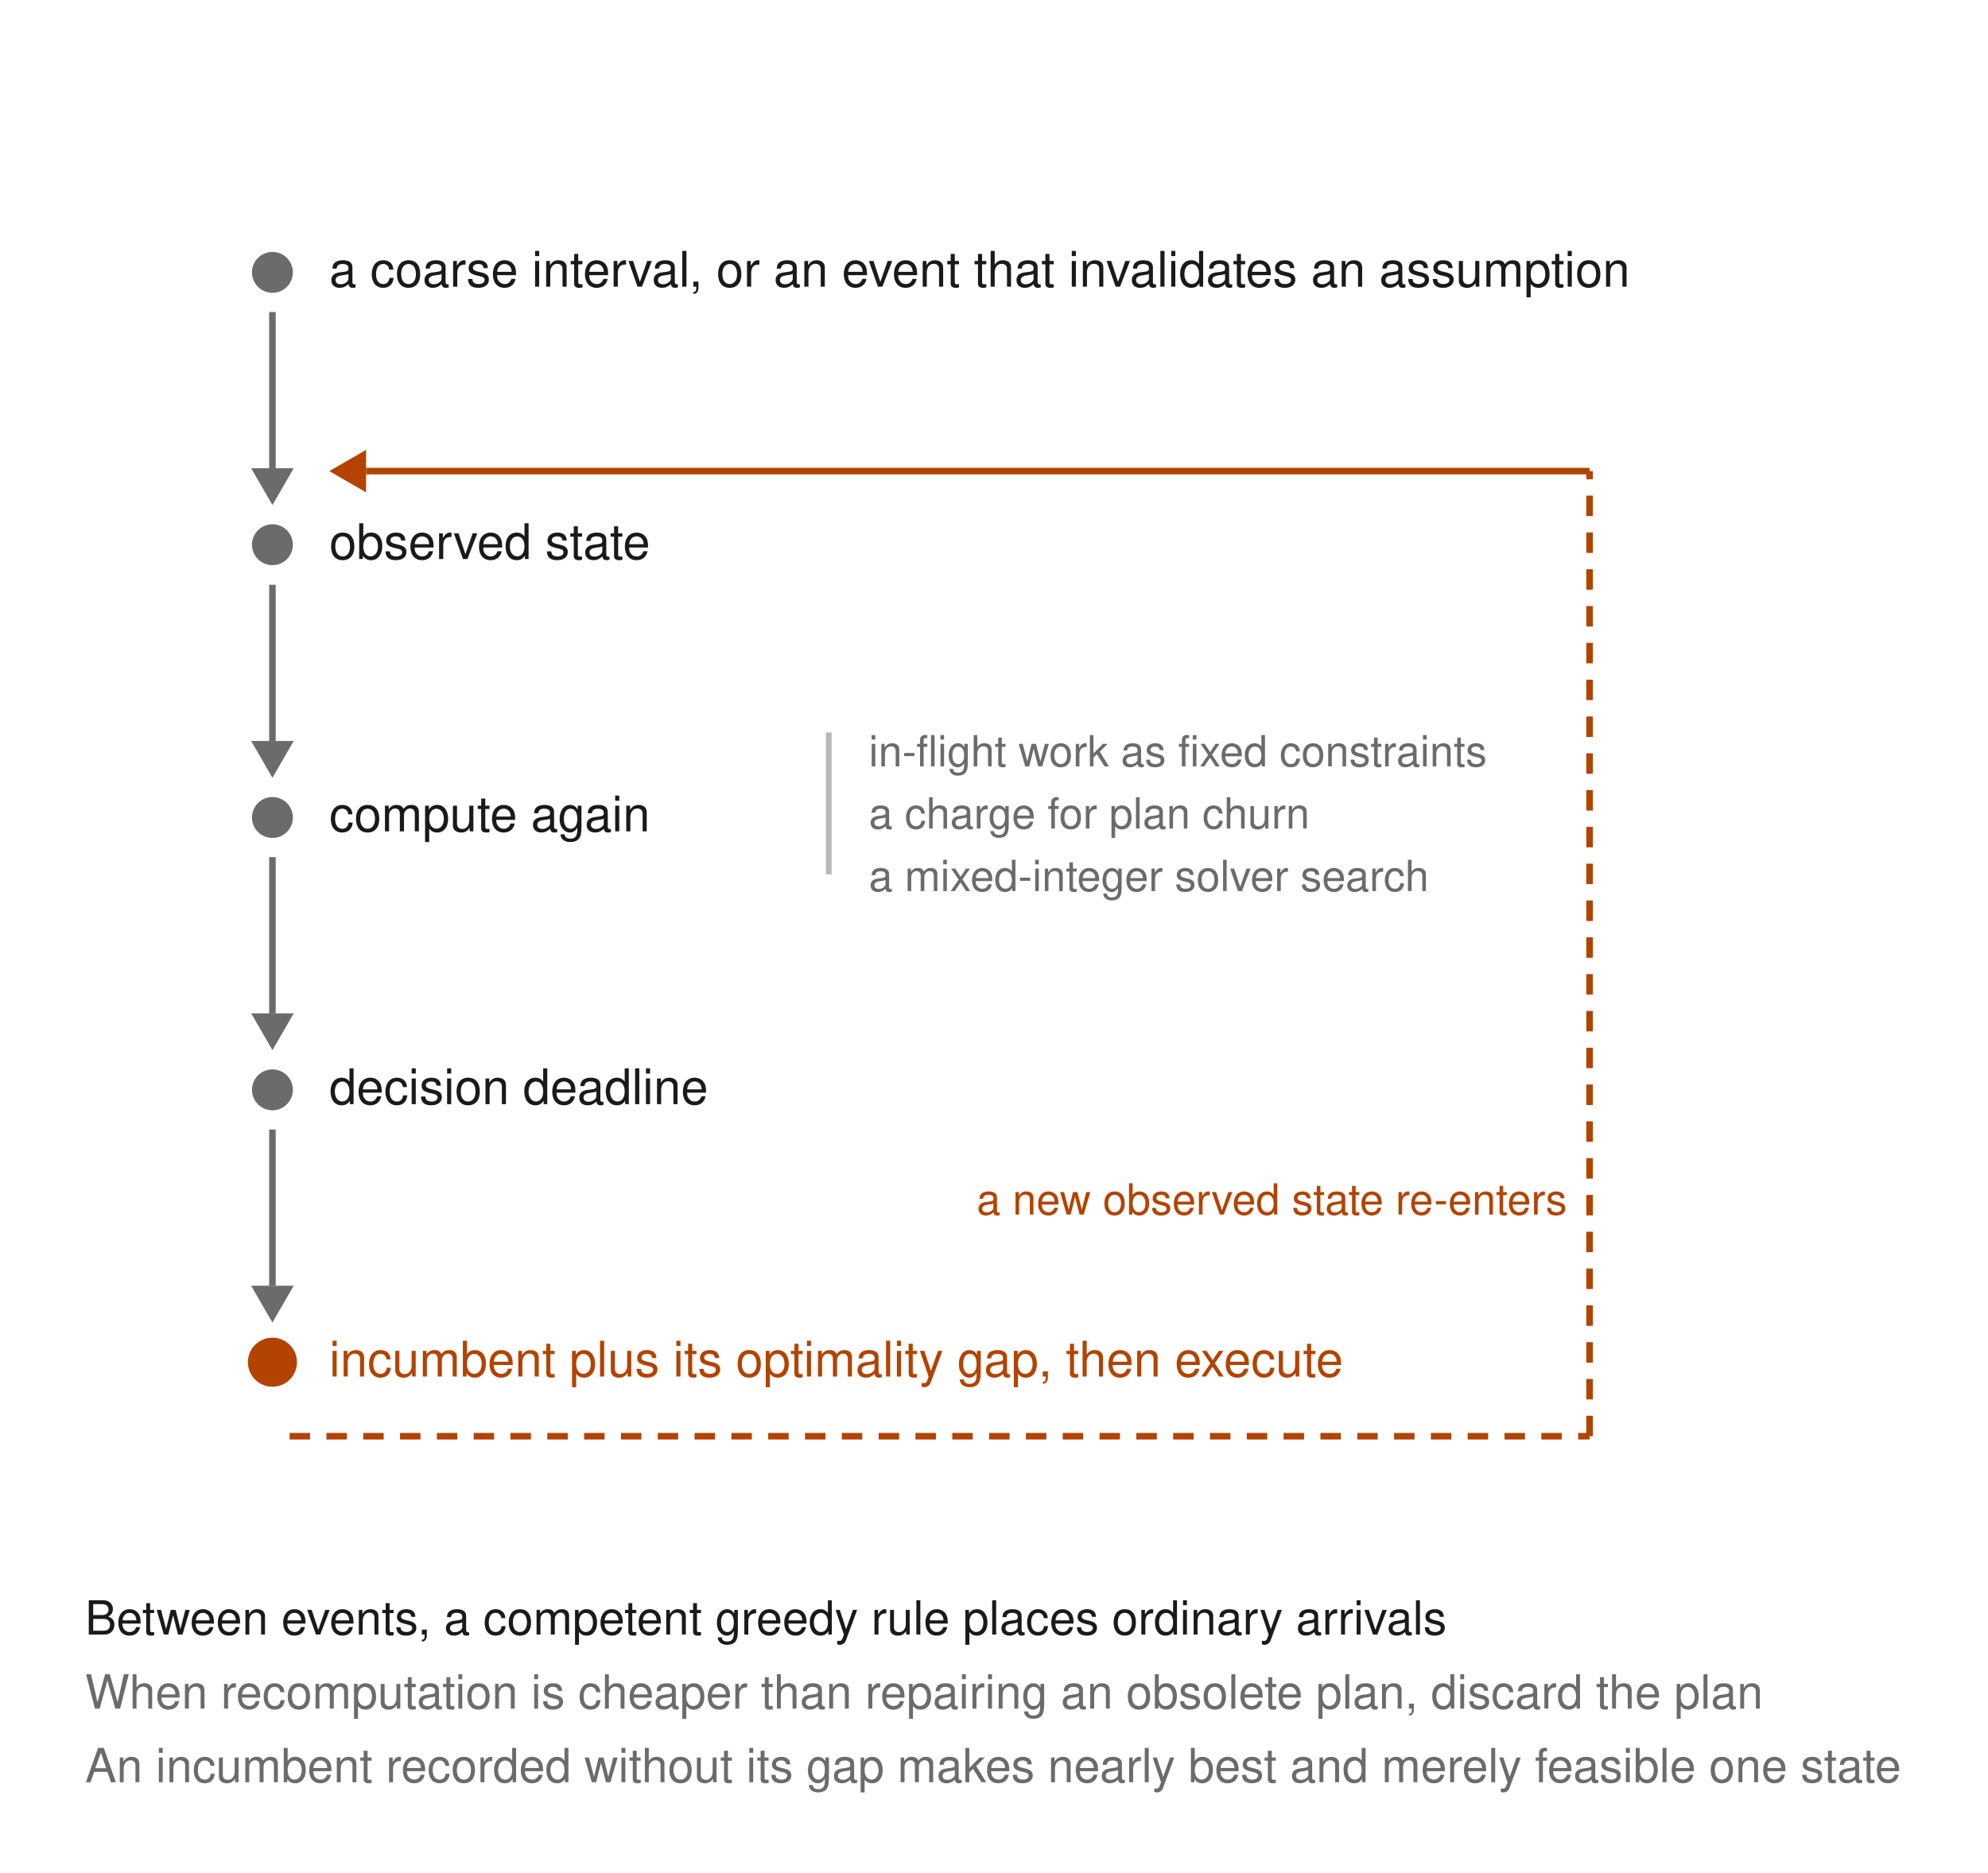
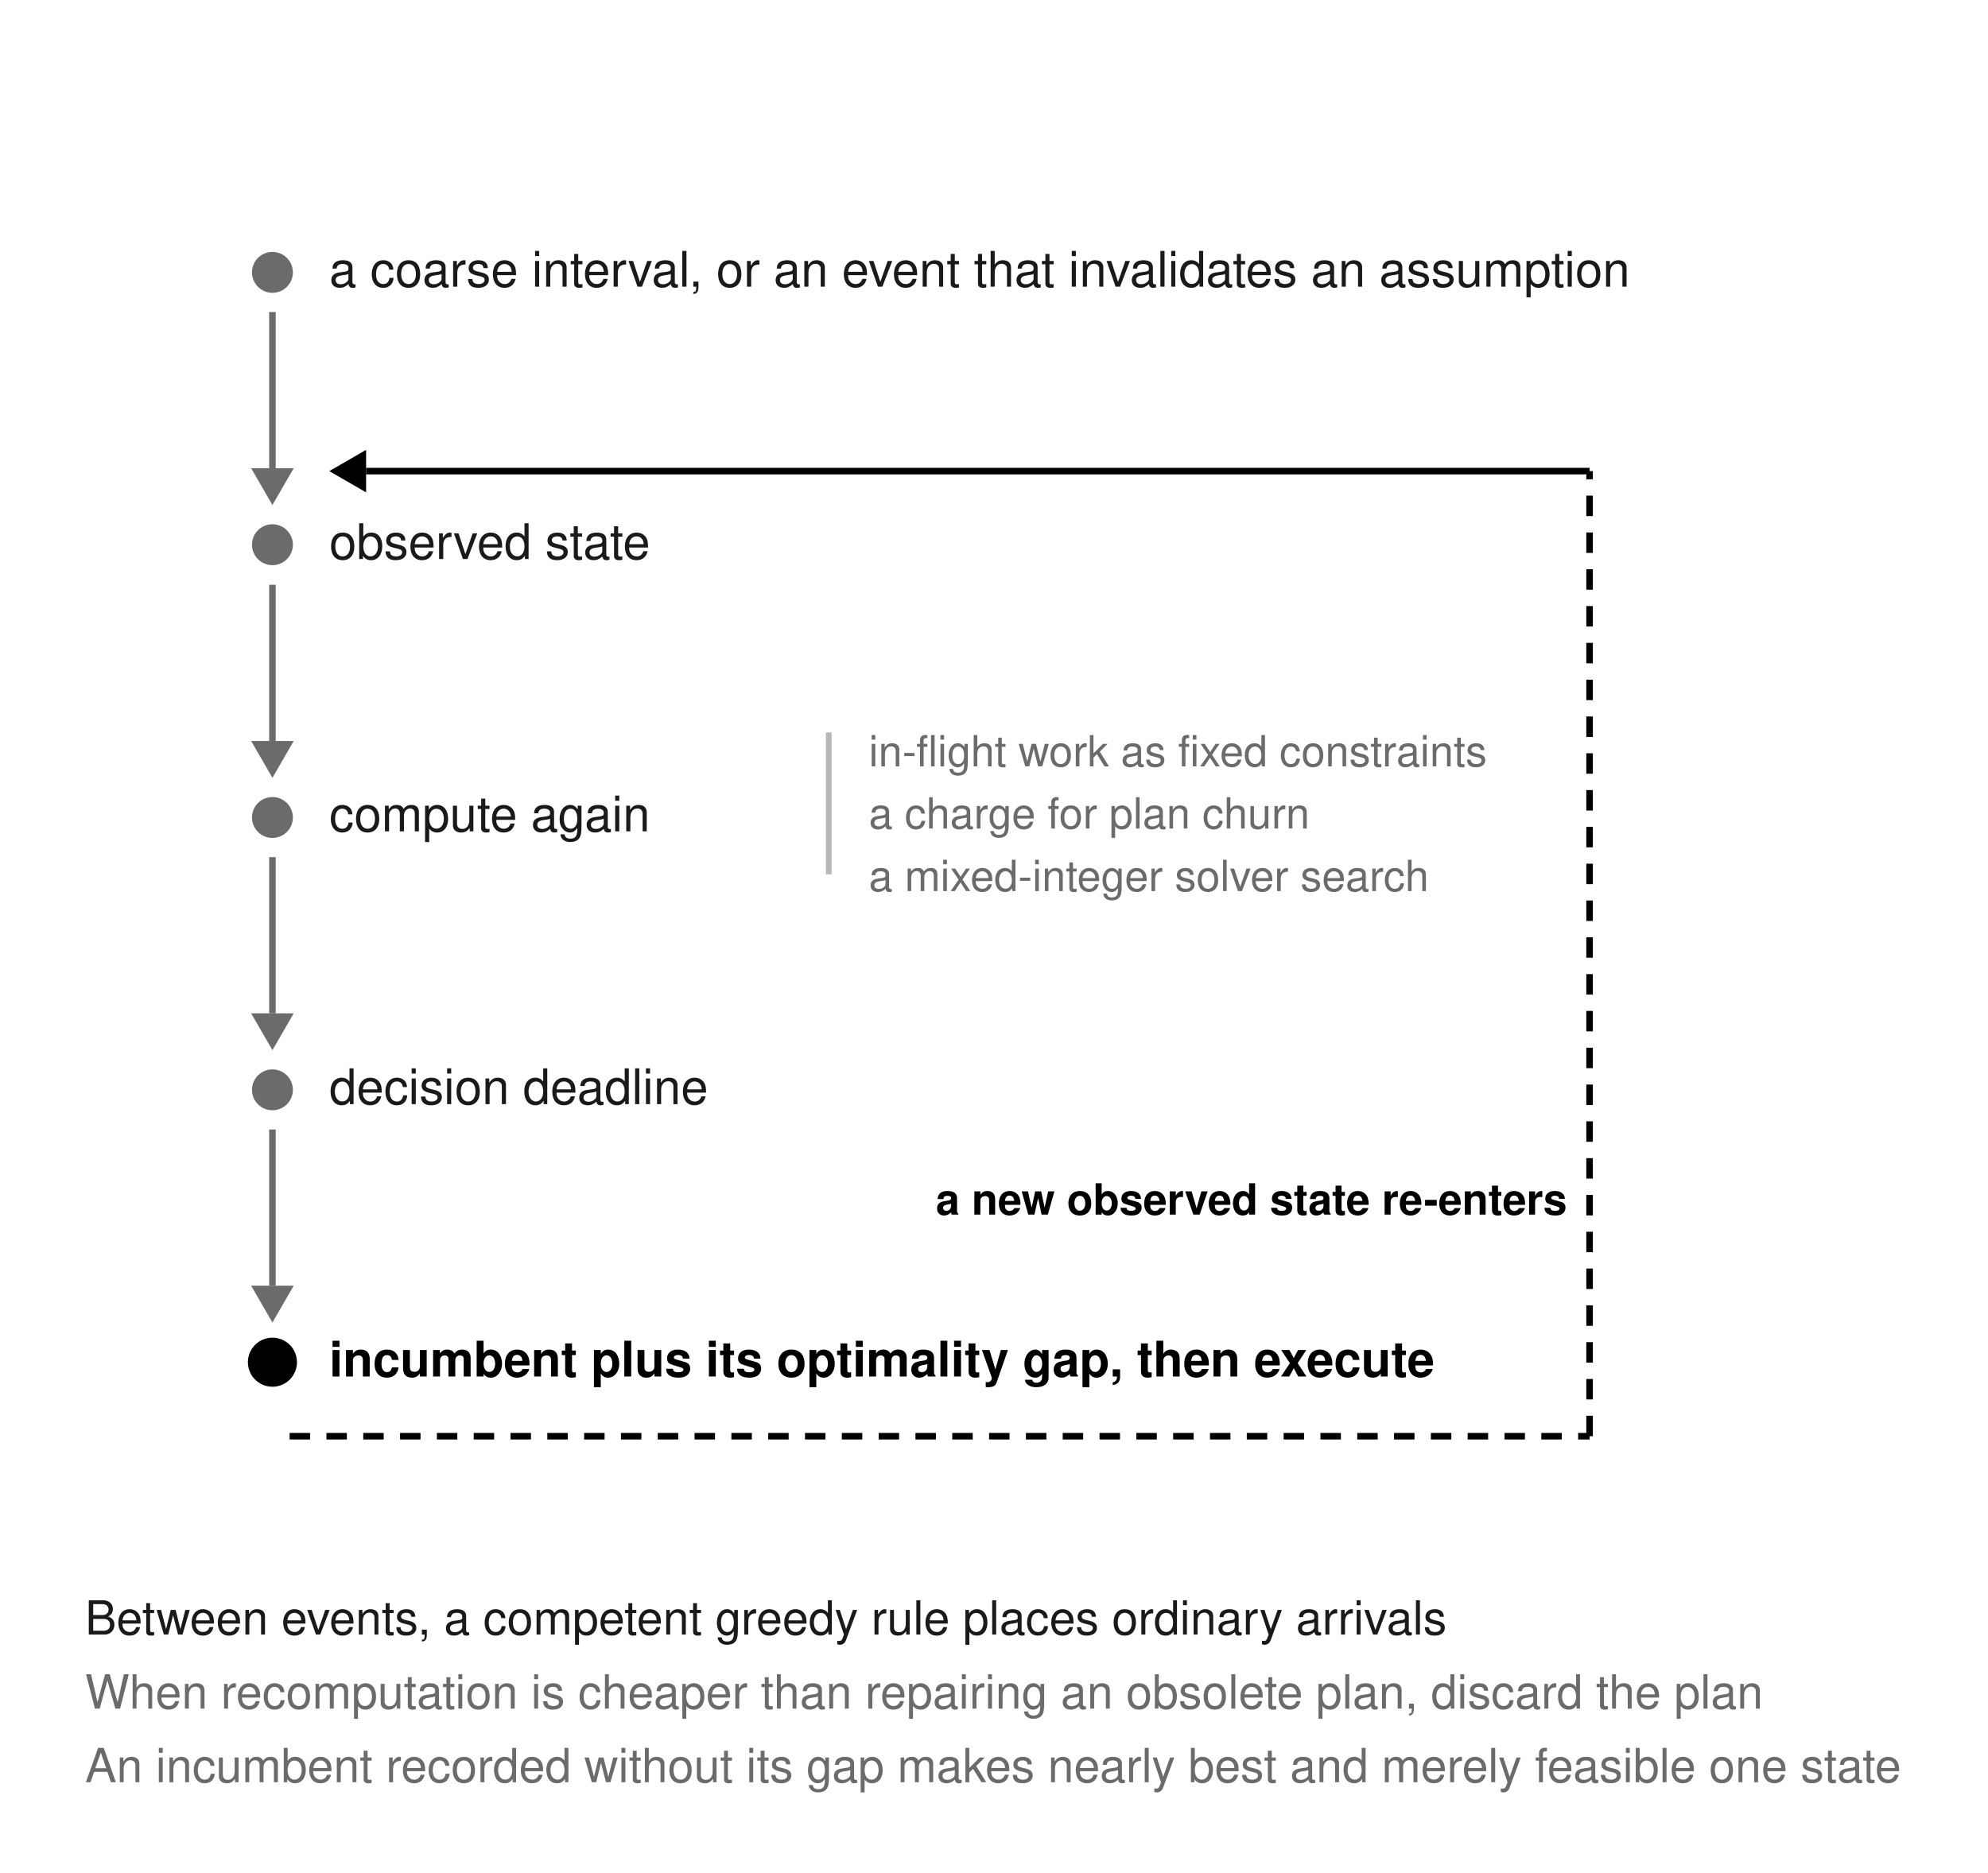
<svg xmlns="http://www.w3.org/2000/svg" viewBox="0 0 486 458" width="486" height="458" role="img" aria-labelledby="figtitle-ch18-redecision-loop" class="bookfig">
-   <style>.bookfig .f-bg{fill:#ffffff}.bookfig .s-bg{stroke:#ffffff}.bookfig .f-ink{fill:#1a1a1a}.bookfig .s-ink{stroke:#1a1a1a}.bookfig .f-mid{fill:#6b6b6b}.bookfig .s-mid{stroke:#6b6b6b}.bookfig .f-faint{fill:#b8b8b8}.bookfig .s-faint{stroke:#b8b8b8}.bookfig .f-wash{fill:#e2e2e2}.bookfig .s-wash{stroke:#e2e2e2}.bookfig .f-accent{fill:#b34300}.bookfig .s-accent{stroke:#b34300}.bookfig .f-onacc{fill:#ffffff}.bookfig .s-onacc{stroke:#ffffff}@media (prefers-color-scheme:dark){.bookfig .f-bg{fill:#232019}.bookfig .s-bg{stroke:#232019}.bookfig .f-ink{fill:#ede5d6}.bookfig .s-ink{stroke:#ede5d6}.bookfig .f-mid{fill:#9a8f7c}.bookfig .s-mid{stroke:#9a8f7c}.bookfig .f-faint{fill:#5c5346}.bookfig .s-faint{stroke:#5c5346}.bookfig .f-wash{fill:#3d382f}.bookfig .s-wash{stroke:#3d382f}.bookfig .f-accent{fill:#df9d5e}.bookfig .s-accent{stroke:#df9d5e}.bookfig .f-onacc{fill:#232019}.bookfig .s-onacc{stroke:#232019}}:where([data-theme="dark"]) .bookfig .f-bg{fill:#232019}:where([data-theme="dark"]) .bookfig .s-bg{stroke:#232019}:where([data-theme="dark"]) .bookfig .f-ink{fill:#ede5d6}:where([data-theme="dark"]) .bookfig .s-ink{stroke:#ede5d6}:where([data-theme="dark"]) .bookfig .f-mid{fill:#9a8f7c}:where([data-theme="dark"]) .bookfig .s-mid{stroke:#9a8f7c}:where([data-theme="dark"]) .bookfig .f-faint{fill:#5c5346}:where([data-theme="dark"]) .bookfig .s-faint{stroke:#5c5346}:where([data-theme="dark"]) .bookfig .f-wash{fill:#3d382f}:where([data-theme="dark"]) .bookfig .s-wash{stroke:#3d382f}:where([data-theme="dark"]) .bookfig .f-accent{fill:#df9d5e}:where([data-theme="dark"]) .bookfig .s-accent{stroke:#df9d5e}:where([data-theme="dark"]) .bookfig .f-onacc{fill:#232019}:where([data-theme="dark"]) .bookfig .s-onacc{stroke:#232019}:where([data-theme="light"]) .bookfig .f-bg{fill:#ffffff}:where([data-theme="light"]) .bookfig .s-bg{stroke:#ffffff}:where([data-theme="light"]) .bookfig .f-ink{fill:#1a1a1a}:where([data-theme="light"]) .bookfig .s-ink{stroke:#1a1a1a}:where([data-theme="light"]) .bookfig .f-mid{fill:#6b6b6b}:where([data-theme="light"]) .bookfig .s-mid{stroke:#6b6b6b}:where([data-theme="light"]) .bookfig .f-faint{fill:#b8b8b8}:where([data-theme="light"]) .bookfig .s-faint{stroke:#b8b8b8}:where([data-theme="light"]) .bookfig .f-wash{fill:#e2e2e2}:where([data-theme="light"]) .bookfig .s-wash{stroke:#e2e2e2}:where([data-theme="light"]) .bookfig .f-accent{fill:#b34300}:where([data-theme="light"]) .bookfig .s-accent{stroke:#b34300}:where([data-theme="light"]) .bookfig .f-onacc{fill:#ffffff}:where([data-theme="light"]) .bookfig .s-onacc{stroke:#ffffff}</style>
+   <style>.bookfig .f-bg{fill:#ffffff}.bookfig .s-bg{stroke:#ffffff}.bookfig .f-ink{fill:#1a1a1a}.bookfig .s-ink{stroke:#1a1a1a}.bookfig .f-mid{fill:#6b6b6b}.bookfig .s-mid{stroke:#6b6b6b}.bookfig .f-faint{fill:#b8b8b8}.bookfig .s-faint{stroke:#b8b8b8}.bookfig .f-wash{fill:#e2e2e2}.bookfig .s-wash{stroke:#e2e2e2}.bookfig .f-accent{fill:#000000}.bookfig .s-accent{stroke:#000000}.bookfig .f-onacc{fill:#ffffff}.bookfig .s-onacc{stroke:#ffffff}@media (prefers-color-scheme:dark){.bookfig .f-bg{fill:#232019}.bookfig .s-bg{stroke:#232019}.bookfig .f-ink{fill:#ede5d6}.bookfig .s-ink{stroke:#ede5d6}.bookfig .f-mid{fill:#9a8f7c}.bookfig .s-mid{stroke:#9a8f7c}.bookfig .f-faint{fill:#5c5346}.bookfig .s-faint{stroke:#5c5346}.bookfig .f-wash{fill:#3d382f}.bookfig .s-wash{stroke:#3d382f}.bookfig .f-accent{fill:#ffffff}.bookfig .s-accent{stroke:#ffffff}.bookfig .f-onacc{fill:#232019}.bookfig .s-onacc{stroke:#232019}}:where([data-theme="dark"]) .bookfig .f-bg{fill:#232019}:where([data-theme="dark"]) .bookfig .s-bg{stroke:#232019}:where([data-theme="dark"]) .bookfig .f-ink{fill:#ede5d6}:where([data-theme="dark"]) .bookfig .s-ink{stroke:#ede5d6}:where([data-theme="dark"]) .bookfig .f-mid{fill:#9a8f7c}:where([data-theme="dark"]) .bookfig .s-mid{stroke:#9a8f7c}:where([data-theme="dark"]) .bookfig .f-faint{fill:#5c5346}:where([data-theme="dark"]) .bookfig .s-faint{stroke:#5c5346}:where([data-theme="dark"]) .bookfig .f-wash{fill:#3d382f}:where([data-theme="dark"]) .bookfig .s-wash{stroke:#3d382f}:where([data-theme="dark"]) .bookfig .f-accent{fill:#ffffff}:where([data-theme="dark"]) .bookfig .s-accent{stroke:#ffffff}:where([data-theme="dark"]) .bookfig .f-onacc{fill:#232019}:where([data-theme="dark"]) .bookfig .s-onacc{stroke:#232019}:where([data-theme="light"]) .bookfig .f-bg{fill:#ffffff}:where([data-theme="light"]) .bookfig .s-bg{stroke:#ffffff}:where([data-theme="light"]) .bookfig .f-ink{fill:#1a1a1a}:where([data-theme="light"]) .bookfig .s-ink{stroke:#1a1a1a}:where([data-theme="light"]) .bookfig .f-mid{fill:#6b6b6b}:where([data-theme="light"]) .bookfig .s-mid{stroke:#6b6b6b}:where([data-theme="light"]) .bookfig .f-faint{fill:#b8b8b8}:where([data-theme="light"]) .bookfig .s-faint{stroke:#b8b8b8}:where([data-theme="light"]) .bookfig .f-wash{fill:#e2e2e2}:where([data-theme="light"]) .bookfig .s-wash{stroke:#e2e2e2}:where([data-theme="light"]) .bookfig .f-accent{fill:#000000}:where([data-theme="light"]) .bookfig .s-accent{stroke:#000000}:where([data-theme="light"]) .bookfig .f-onacc{fill:#ffffff}:where([data-theme="light"]) .bookfig .s-onacc{stroke:#ffffff}</style>
  <rect class="f-bg" width="486" height="458" fill="#ffffff" />
  <circle class="f-mid" cx="66.6" cy="66.6" r="5.0" fill="#6b6b6b" />
  <text class="f-ink" x="80.5" y="70.1" font-family="Helvetica, Arial, sans-serif" font-size="12" fill="#1a1a1a" text-anchor="start">a coarse interval, or an event that invalidates an assumption</text>
  <line class="s-mid" x1="66.6" y1="76.3" x2="66.6" y2="114.5" stroke="#6b6b6b" stroke-width="1.6" />
  <path class="f-mid" d="M 66.6 123.5 L 61.4 114.5 L 71.8 114.5 Z" fill="#6b6b6b" />
  <circle class="f-mid" cx="66.6" cy="133.2" r="5.0" fill="#6b6b6b" />
  <text class="f-ink" x="80.5" y="136.7" font-family="Helvetica, Arial, sans-serif" font-size="12" fill="#1a1a1a" text-anchor="start">observed state</text>
  <line class="s-mid" x1="66.6" y1="143.0" x2="66.6" y2="181.2" stroke="#6b6b6b" stroke-width="1.6" />
  <path class="f-mid" d="M 66.6 190.2 L 61.4 181.2 L 71.8 181.2 Z" fill="#6b6b6b" />
  <circle class="f-mid" cx="66.6" cy="199.9" r="5.0" fill="#6b6b6b" />
  <text class="f-ink" x="80.5" y="203.3" font-family="Helvetica, Arial, sans-serif" font-size="12" fill="#1a1a1a" text-anchor="start">compute again</text>
  <line class="s-mid" x1="66.6" y1="209.6" x2="66.6" y2="247.8" stroke="#6b6b6b" stroke-width="1.6" />
  <path class="f-mid" d="M 66.6 256.8 L 61.4 247.8 L 71.8 247.8 Z" fill="#6b6b6b" />
  <circle class="f-mid" cx="66.6" cy="266.5" r="5.0" fill="#6b6b6b" />
  <text class="f-ink" x="80.5" y="270.0" font-family="Helvetica, Arial, sans-serif" font-size="12" fill="#1a1a1a" text-anchor="start">decision deadline</text>
  <line class="s-mid" x1="66.6" y1="276.2" x2="66.6" y2="314.4" stroke="#6b6b6b" stroke-width="1.6" />
  <path class="f-mid" d="M 66.6 323.4 L 61.4 314.4 L 71.8 314.4 Z" fill="#6b6b6b" />
-   <circle class="f-accent" cx="66.6" cy="333.1" r="6.0" fill="#b34300" />
-   <text class="f-accent" x="80.5" y="336.6" font-family="Helvetica, Arial, sans-serif" font-size="12" fill="#b34300" text-anchor="start">incumbent plus its optimality gap, then execute</text>
-   <line class="s-accent" x1="70.8" y1="351.2" x2="388.6" y2="351.2" stroke="#b34300" stroke-width="1.6" stroke-dasharray="5 4" />
-   <line class="s-accent" x1="388.6" y1="351.2" x2="388.6" y2="115.2" stroke="#b34300" stroke-width="1.6" stroke-dasharray="5 4" />
-   <line class="s-accent" x1="388.6" y1="115.2" x2="89.5" y2="115.2" stroke="#b34300" stroke-width="1.6" />
-   <path class="f-accent" d="M 80.5 115.2 L 89.5 110.0 L 89.5 120.4 Z" fill="#b34300" />
-   <text class="f-accent" x="383.1" y="297.0" font-family="Helvetica, Arial, sans-serif" font-size="10.5" fill="#b34300" text-anchor="end">a new observed state re-enters</text>
+   <circle class="f-accent" cx="66.6" cy="333.1" r="6.0" fill="#000000" />
+   <text class="f-accent" font-weight="bold" x="80.5" y="336.6" font-family="Helvetica, Arial, sans-serif" font-size="12" fill="#000000" text-anchor="start">incumbent plus its optimality gap, then execute</text>
+   <line class="s-accent" x1="70.8" y1="351.2" x2="388.6" y2="351.2" stroke="#000000" stroke-width="1.6" stroke-dasharray="5 4" />
+   <line class="s-accent" x1="388.6" y1="351.2" x2="388.6" y2="115.2" stroke="#000000" stroke-width="1.6" stroke-dasharray="5 4" />
+   <line class="s-accent" x1="388.6" y1="115.2" x2="89.5" y2="115.2" stroke="#000000" stroke-width="1.6" />
+   <path class="f-accent" d="M 80.5 115.2 L 89.5 110.0 L 89.5 120.4 Z" fill="#000000" />
+   <text class="f-accent" font-weight="bold" x="383.1" y="297.0" font-family="Helvetica, Arial, sans-serif" font-size="10.5" fill="#000000" text-anchor="end">a new observed state re-enters</text>
  <text class="f-mid" x="212.4" y="187.4" font-family="Helvetica, Arial, sans-serif" font-size="10.5" fill="#6b6b6b" text-anchor="start">in-flight work as fixed constraints</text>
  <text class="f-mid" x="212.4" y="202.6" font-family="Helvetica, Arial, sans-serif" font-size="10.5" fill="#6b6b6b" text-anchor="start">a charge for plan churn</text>
  <text class="f-mid" x="212.4" y="217.9" font-family="Helvetica, Arial, sans-serif" font-size="10.5" fill="#6b6b6b" text-anchor="start">a mixed-integer solver search</text>
  <line class="s-faint" x1="202.6" y1="179.1" x2="202.6" y2="213.8" stroke="#b8b8b8" stroke-width="1.4" />
  <text class="f-ink" x="20.8" y="399.7" font-family="Helvetica, Arial, sans-serif" font-size="11.5" fill="#1a1a1a" text-anchor="start">Between events, a competent greedy rule places ordinary arrivals</text>
  <text class="f-mid" x="20.8" y="417.8" font-family="Helvetica, Arial, sans-serif" font-size="11.5" fill="#6b6b6b" text-anchor="start">When recomputation is cheaper than repairing an obsolete plan, discard the plan</text>
  <text class="f-mid" x="20.8" y="435.8" font-family="Helvetica, Arial, sans-serif" font-size="11.5" fill="#6b6b6b" text-anchor="start">An incumbent recorded without its gap makes nearly best and merely feasible one state</text>
</svg>
